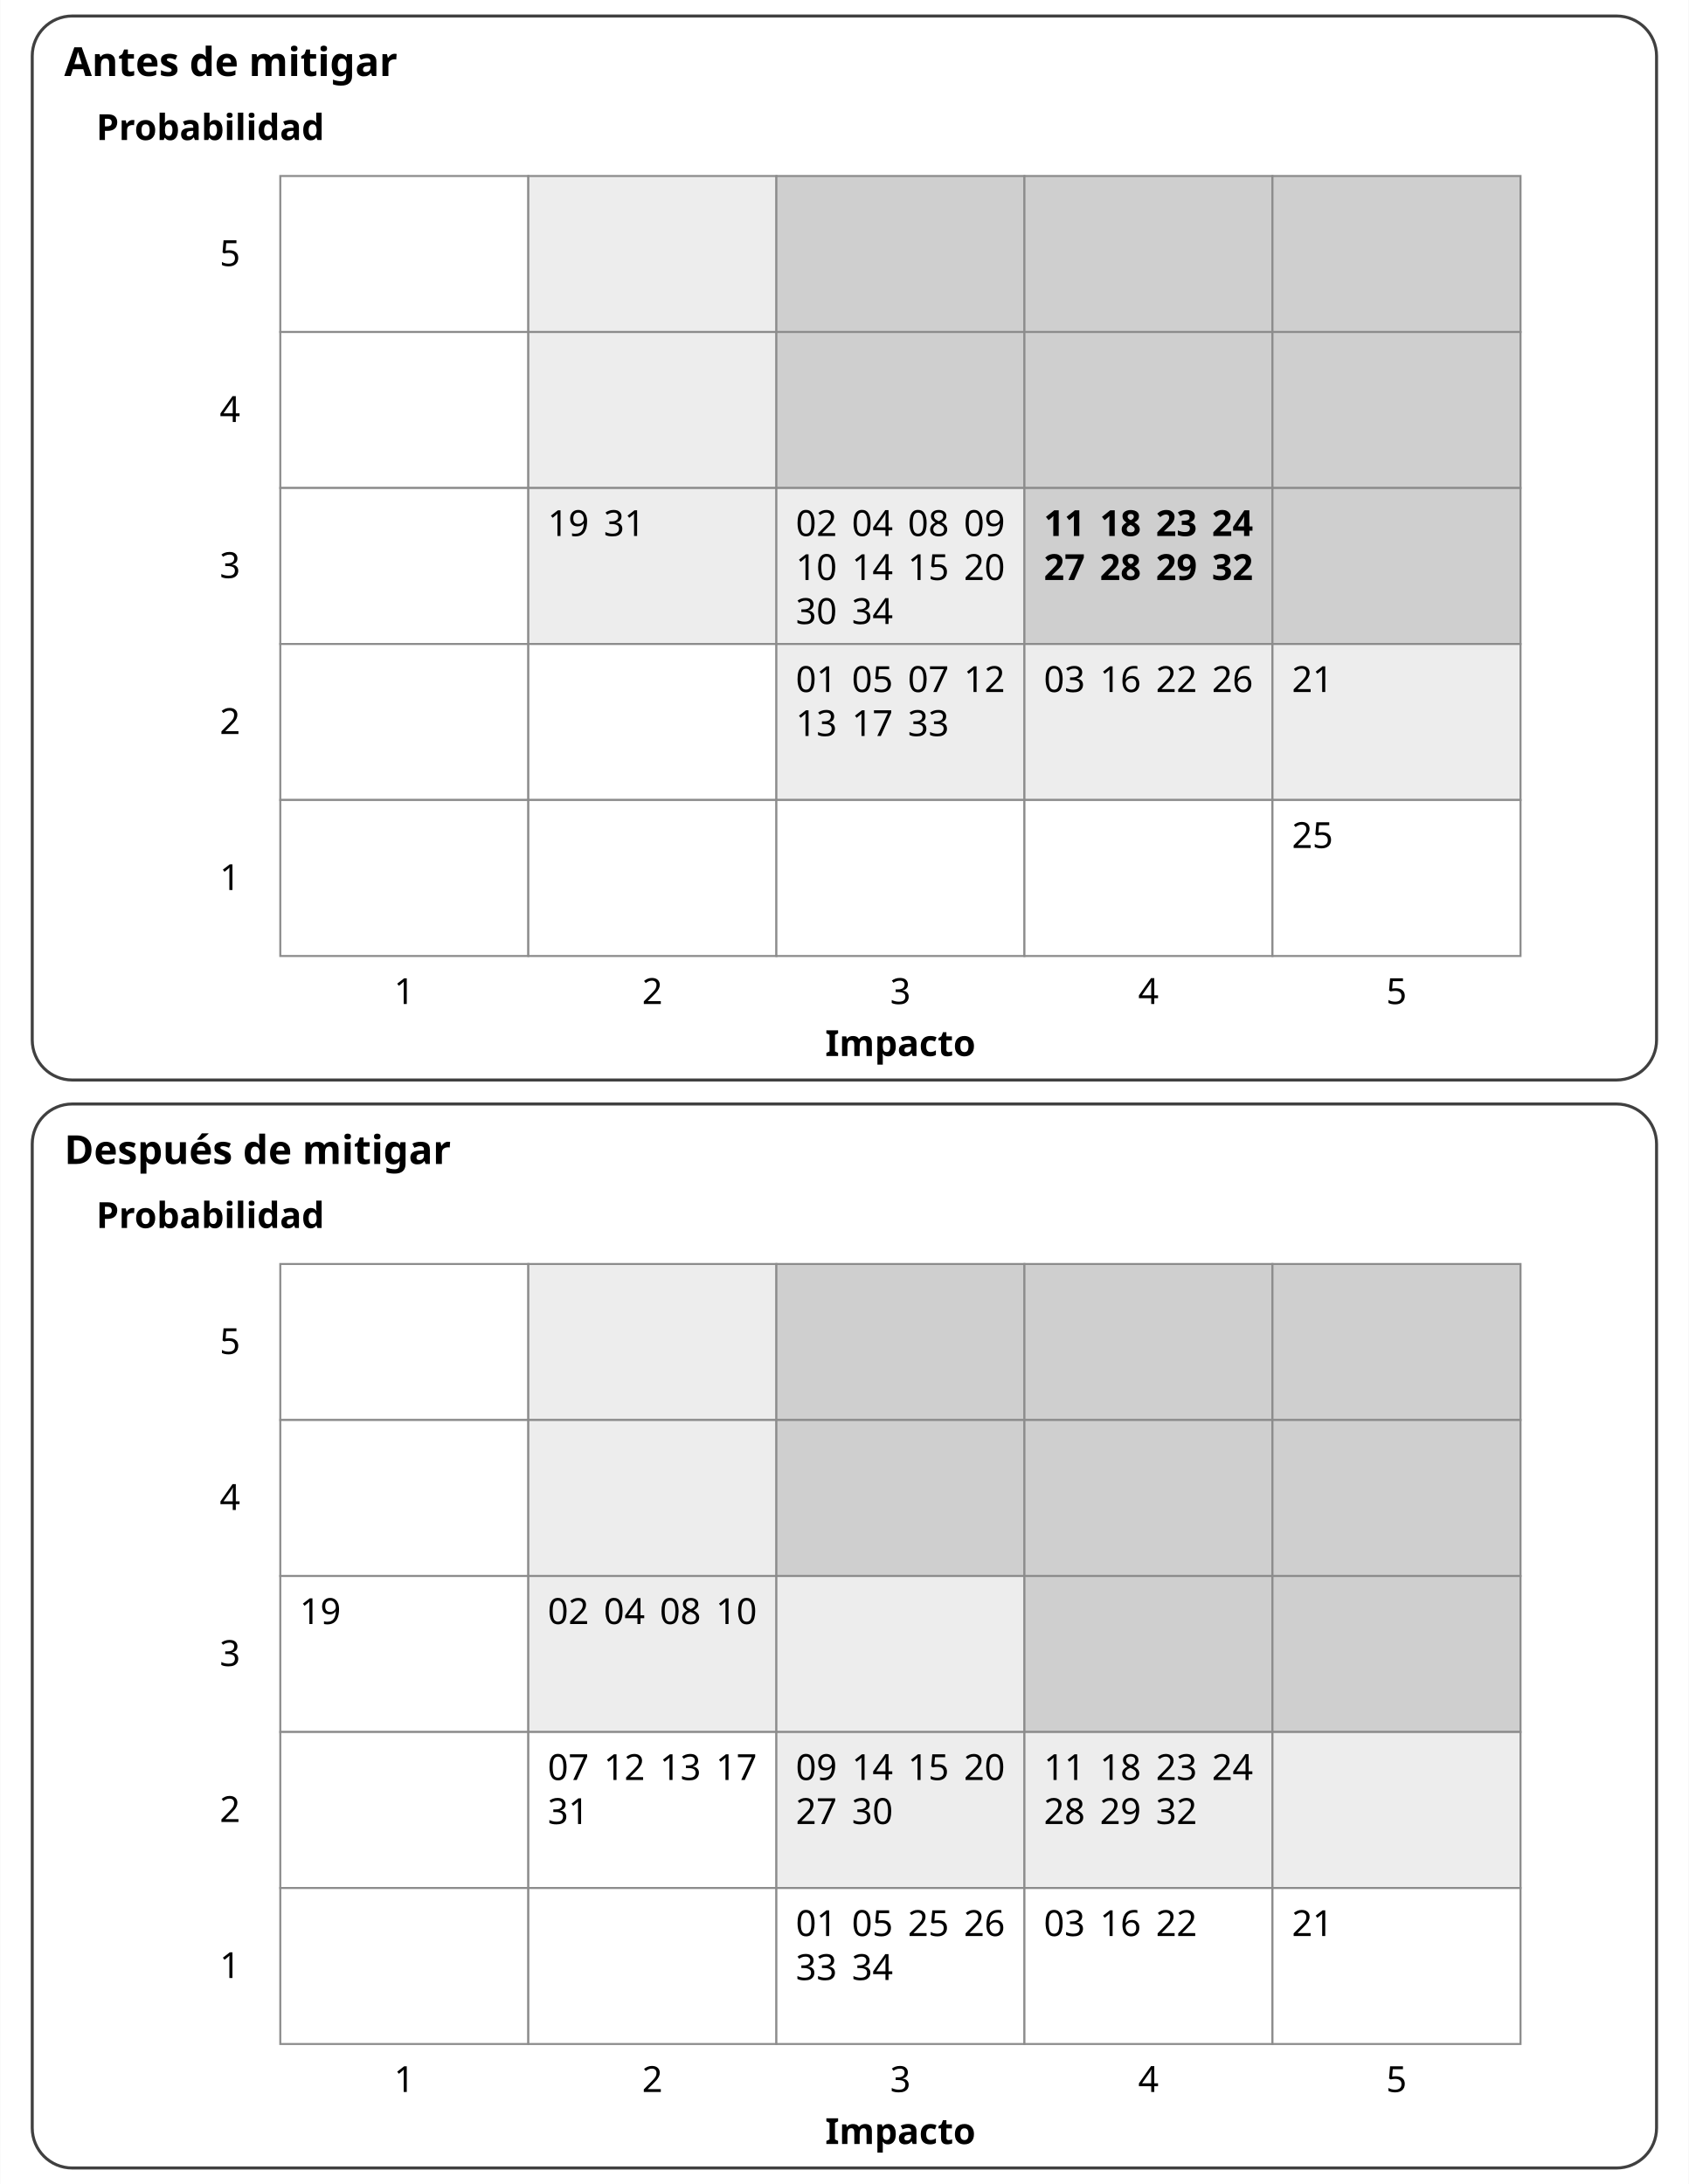
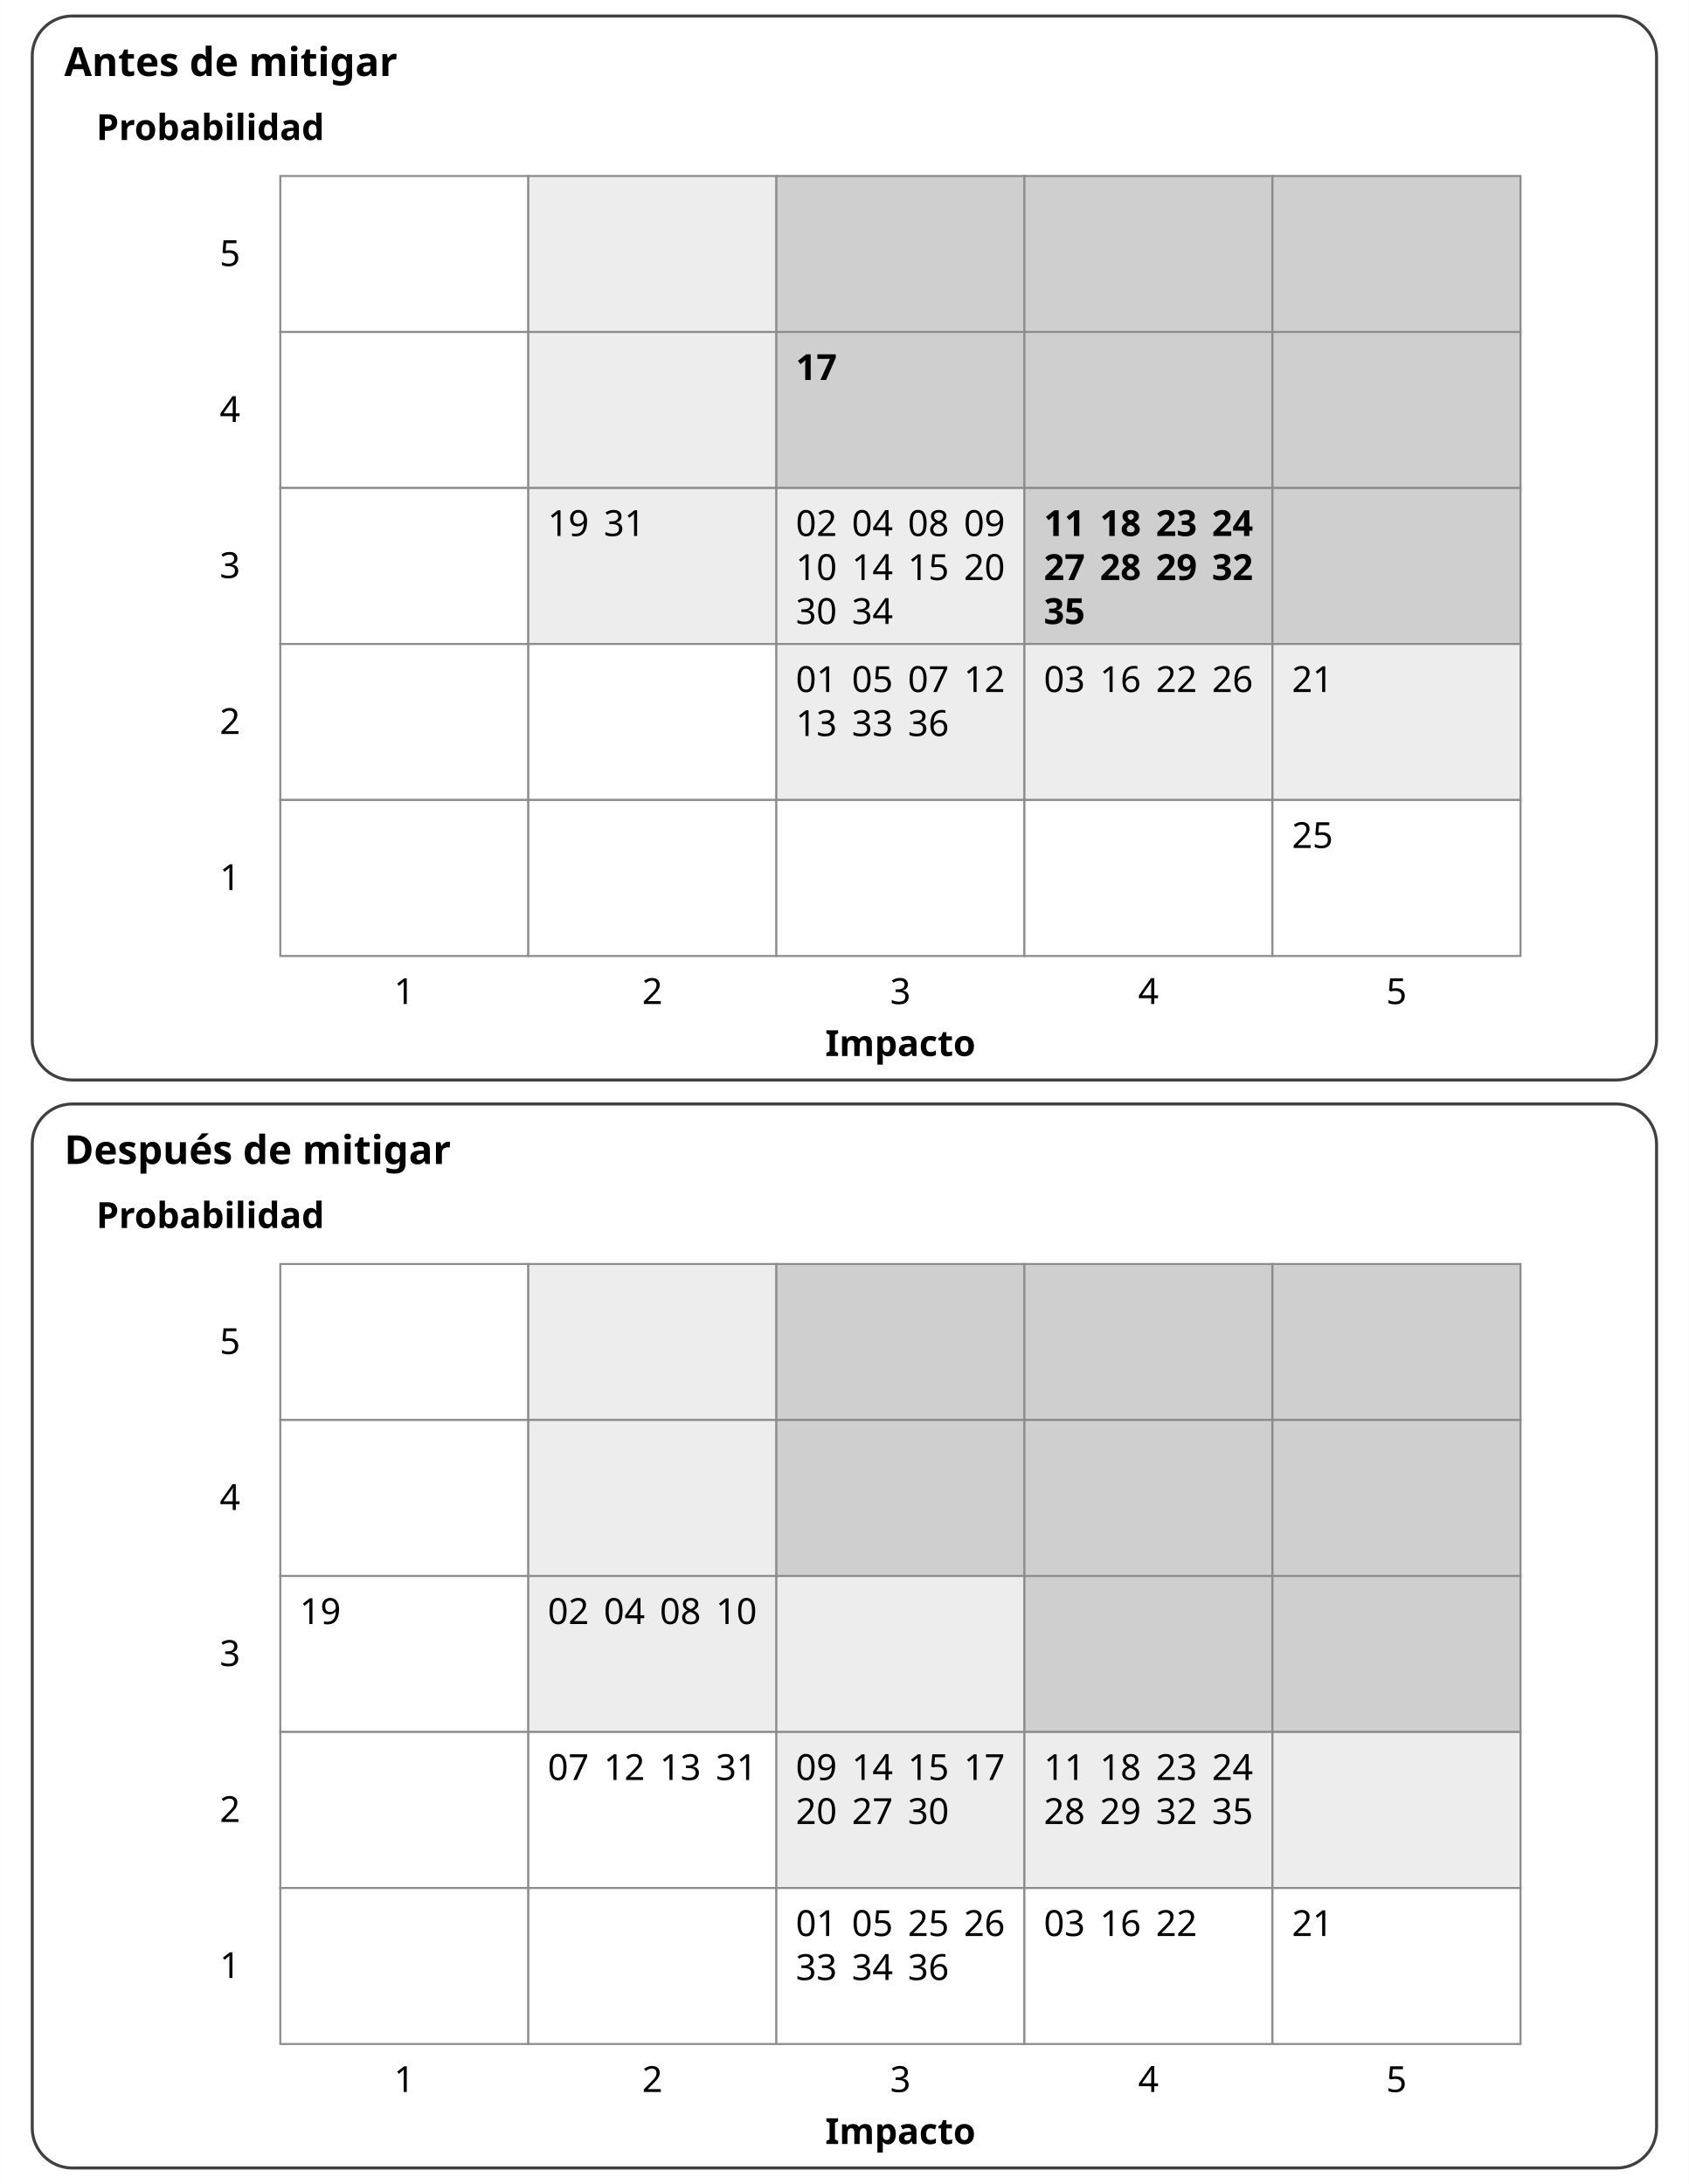
<svg xmlns="http://www.w3.org/2000/svg" width="148.9mm" height="192.6mm" viewBox="0 0 422 546">
  <defs>
    <marker id="fin-n" viewBox="0 0 10 10" refX="9.5" refY="5" markerWidth="5.5" markerHeight="5.5" markerUnits="userSpaceOnUse" orient="auto">
      <path d="M0,0.8 L10,5 L0,9.2 z" fill="#2B2B2B" />
    </marker>
    <marker id="ini-n" viewBox="0 0 10 10" refX="0.5" refY="5" markerWidth="5.5" markerHeight="5.5" markerUnits="userSpaceOnUse" orient="auto">
      <path d="M10,0.8 L0,5 L10,9.2 z" fill="#2B2B2B" />
    </marker>
    <marker id="fin-r" viewBox="0 0 10 10" refX="9.5" refY="5" markerWidth="5.5" markerHeight="5.5" markerUnits="userSpaceOnUse" orient="auto">
      <path d="M0,0.8 L10,5 L0,9.2 z" fill="#C0392B" />
    </marker>
    <marker id="ini-r" viewBox="0 0 10 10" refX="0.5" refY="5" markerWidth="5.5" markerHeight="5.5" markerUnits="userSpaceOnUse" orient="auto">
      <path d="M10,0.8 L0,5 L10,9.2 z" fill="#C0392B" />
    </marker>
  </defs>
  <rect x="0" y="0" width="422" height="546" fill="#FFFFFF" />
  <g id="grupos">
    <rect x="8.00" y="4.00" width="406.00" height="266.00" rx="10" fill="#FFFFFF" stroke="#404040" stroke-width="0.75" />
    <rect x="70.00" y="44.00" width="62.00" height="39.00" rx="0" fill="#FFFFFF" stroke="#8C8C8C" stroke-width="0.5" />
    <rect x="132.00" y="44.00" width="62.00" height="39.00" rx="0" fill="#EDEDED" stroke="#8C8C8C" stroke-width="0.5" />
    <rect x="194.00" y="44.00" width="62.00" height="39.00" rx="0" fill="#CFCFCF" stroke="#8C8C8C" stroke-width="0.5" />
    <rect x="256.00" y="44.00" width="62.00" height="39.00" rx="0" fill="#CFCFCF" stroke="#8C8C8C" stroke-width="0.5" />
    <rect x="318.00" y="44.00" width="62.00" height="39.00" rx="0" fill="#CFCFCF" stroke="#8C8C8C" stroke-width="0.5" />
    <rect x="70.00" y="83.00" width="62.00" height="39.00" rx="0" fill="#FFFFFF" stroke="#8C8C8C" stroke-width="0.5" />
    <rect x="132.00" y="83.00" width="62.00" height="39.00" rx="0" fill="#EDEDED" stroke="#8C8C8C" stroke-width="0.5" />
    <rect x="194.00" y="83.00" width="62.00" height="39.00" rx="0" fill="#CFCFCF" stroke="#8C8C8C" stroke-width="0.5" />
    <rect x="256.00" y="83.00" width="62.00" height="39.00" rx="0" fill="#CFCFCF" stroke="#8C8C8C" stroke-width="0.5" />
    <rect x="318.00" y="83.00" width="62.00" height="39.00" rx="0" fill="#CFCFCF" stroke="#8C8C8C" stroke-width="0.5" />
    <rect x="70.00" y="122.00" width="62.00" height="39.00" rx="0" fill="#FFFFFF" stroke="#8C8C8C" stroke-width="0.5" />
    <rect x="132.00" y="122.00" width="62.00" height="39.00" rx="0" fill="#EDEDED" stroke="#8C8C8C" stroke-width="0.5" />
    <rect x="194.00" y="122.00" width="62.00" height="39.00" rx="0" fill="#EDEDED" stroke="#8C8C8C" stroke-width="0.5" />
    <rect x="256.00" y="122.00" width="62.00" height="39.00" rx="0" fill="#CFCFCF" stroke="#8C8C8C" stroke-width="0.5" />
    <rect x="318.00" y="122.00" width="62.00" height="39.00" rx="0" fill="#CFCFCF" stroke="#8C8C8C" stroke-width="0.5" />
    <rect x="70.00" y="161.00" width="62.00" height="39.00" rx="0" fill="#FFFFFF" stroke="#8C8C8C" stroke-width="0.5" />
    <rect x="132.00" y="161.00" width="62.00" height="39.00" rx="0" fill="#FFFFFF" stroke="#8C8C8C" stroke-width="0.5" />
    <rect x="194.00" y="161.00" width="62.00" height="39.00" rx="0" fill="#EDEDED" stroke="#8C8C8C" stroke-width="0.5" />
    <rect x="256.00" y="161.00" width="62.00" height="39.00" rx="0" fill="#EDEDED" stroke="#8C8C8C" stroke-width="0.5" />
    <rect x="318.00" y="161.00" width="62.00" height="39.00" rx="0" fill="#EDEDED" stroke="#8C8C8C" stroke-width="0.5" />
    <rect x="70.00" y="200.00" width="62.00" height="39.00" rx="0" fill="#FFFFFF" stroke="#8C8C8C" stroke-width="0.5" />
    <rect x="132.00" y="200.00" width="62.00" height="39.00" rx="0" fill="#FFFFFF" stroke="#8C8C8C" stroke-width="0.5" />
    <rect x="194.00" y="200.00" width="62.00" height="39.00" rx="0" fill="#FFFFFF" stroke="#8C8C8C" stroke-width="0.5" />
    <rect x="256.00" y="200.00" width="62.00" height="39.00" rx="0" fill="#FFFFFF" stroke="#8C8C8C" stroke-width="0.5" />
    <rect x="318.00" y="200.00" width="62.00" height="39.00" rx="0" fill="#FFFFFF" stroke="#8C8C8C" stroke-width="0.5" />
    <rect x="8.00" y="276.00" width="406.00" height="266.00" rx="10" fill="#FFFFFF" stroke="#404040" stroke-width="0.75" />
    <rect x="70.00" y="316.00" width="62.00" height="39.00" rx="0" fill="#FFFFFF" stroke="#8C8C8C" stroke-width="0.5" />
    <rect x="132.00" y="316.00" width="62.00" height="39.00" rx="0" fill="#EDEDED" stroke="#8C8C8C" stroke-width="0.5" />
    <rect x="194.00" y="316.00" width="62.00" height="39.00" rx="0" fill="#CFCFCF" stroke="#8C8C8C" stroke-width="0.5" />
    <rect x="256.00" y="316.00" width="62.00" height="39.00" rx="0" fill="#CFCFCF" stroke="#8C8C8C" stroke-width="0.5" />
    <rect x="318.00" y="316.00" width="62.00" height="39.00" rx="0" fill="#CFCFCF" stroke="#8C8C8C" stroke-width="0.5" />
    <rect x="70.00" y="355.00" width="62.00" height="39.00" rx="0" fill="#FFFFFF" stroke="#8C8C8C" stroke-width="0.5" />
    <rect x="132.00" y="355.00" width="62.00" height="39.00" rx="0" fill="#EDEDED" stroke="#8C8C8C" stroke-width="0.5" />
    <rect x="194.00" y="355.00" width="62.00" height="39.00" rx="0" fill="#CFCFCF" stroke="#8C8C8C" stroke-width="0.5" />
    <rect x="256.00" y="355.00" width="62.00" height="39.00" rx="0" fill="#CFCFCF" stroke="#8C8C8C" stroke-width="0.5" />
    <rect x="318.00" y="355.00" width="62.00" height="39.00" rx="0" fill="#CFCFCF" stroke="#8C8C8C" stroke-width="0.5" />
    <rect x="70.00" y="394.00" width="62.00" height="39.00" rx="0" fill="#FFFFFF" stroke="#8C8C8C" stroke-width="0.5" />
    <rect x="132.00" y="394.00" width="62.00" height="39.00" rx="0" fill="#EDEDED" stroke="#8C8C8C" stroke-width="0.5" />
    <rect x="194.00" y="394.00" width="62.00" height="39.00" rx="0" fill="#EDEDED" stroke="#8C8C8C" stroke-width="0.5" />
    <rect x="256.00" y="394.00" width="62.00" height="39.00" rx="0" fill="#CFCFCF" stroke="#8C8C8C" stroke-width="0.5" />
    <rect x="318.00" y="394.00" width="62.00" height="39.00" rx="0" fill="#CFCFCF" stroke="#8C8C8C" stroke-width="0.5" />
    <rect x="70.00" y="433.00" width="62.00" height="39.00" rx="0" fill="#FFFFFF" stroke="#8C8C8C" stroke-width="0.5" />
    <rect x="132.00" y="433.00" width="62.00" height="39.00" rx="0" fill="#FFFFFF" stroke="#8C8C8C" stroke-width="0.5" />
    <rect x="194.00" y="433.00" width="62.00" height="39.00" rx="0" fill="#EDEDED" stroke="#8C8C8C" stroke-width="0.5" />
    <rect x="256.00" y="433.00" width="62.00" height="39.00" rx="0" fill="#EDEDED" stroke="#8C8C8C" stroke-width="0.5" />
    <rect x="318.00" y="433.00" width="62.00" height="39.00" rx="0" fill="#EDEDED" stroke="#8C8C8C" stroke-width="0.5" />
    <rect x="70.00" y="472.00" width="62.00" height="39.00" rx="0" fill="#FFFFFF" stroke="#8C8C8C" stroke-width="0.5" />
    <rect x="132.00" y="472.00" width="62.00" height="39.00" rx="0" fill="#FFFFFF" stroke="#8C8C8C" stroke-width="0.5" />
    <rect x="194.00" y="472.00" width="62.00" height="39.00" rx="0" fill="#FFFFFF" stroke="#8C8C8C" stroke-width="0.5" />
    <rect x="256.00" y="472.00" width="62.00" height="39.00" rx="0" fill="#FFFFFF" stroke="#8C8C8C" stroke-width="0.5" />
    <rect x="318.00" y="472.00" width="62.00" height="39.00" rx="0" fill="#FFFFFF" stroke="#8C8C8C" stroke-width="0.5" />
  </g>
  <g id="flechas">
</g>
  <g id="iconos">
</g>
  <g id="textos">
    <text x="16.00" y="19.00" font-size="10" font-family="IBM Plex Sans" font-weight="600" text-anchor="start" fill="#000000">Antes de mitigar</text>
    <text x="24.00" y="35.00" font-size="9" font-family="IBM Plex Sans" font-weight="600" text-anchor="start" fill="#000000">Probabilidad</text>
    <text x="60.00" y="66.50" font-size="9" font-family="IBM Plex Sans" text-anchor="end" fill="#000000">5</text>
    <text x="60.00" y="105.50" font-size="9" font-family="IBM Plex Sans" text-anchor="end" fill="#000000">4</text>
+     <text x="204.00" y="95.00" font-size="9" font-family="IBM Plex Sans" font-weight="600" text-anchor="middle" fill="#000000">17</text>
    <text x="60.00" y="144.50" font-size="9" font-family="IBM Plex Sans" text-anchor="end" fill="#000000">3</text>
    <text x="142.00" y="134.00" font-size="9" font-family="IBM Plex Sans" text-anchor="middle" fill="#000000">19</text>
    <text x="156.00" y="134.00" font-size="9" font-family="IBM Plex Sans" text-anchor="middle" fill="#000000">31</text>
    <text x="204.00" y="134.00" font-size="9" font-family="IBM Plex Sans" text-anchor="middle" fill="#000000">02</text>
    <text x="218.00" y="134.00" font-size="9" font-family="IBM Plex Sans" text-anchor="middle" fill="#000000">04</text>
    <text x="232.00" y="134.00" font-size="9" font-family="IBM Plex Sans" text-anchor="middle" fill="#000000">08</text>
    <text x="246.00" y="134.00" font-size="9" font-family="IBM Plex Sans" text-anchor="middle" fill="#000000">09</text>
    <text x="204.00" y="145.00" font-size="9" font-family="IBM Plex Sans" text-anchor="middle" fill="#000000">10</text>
    <text x="218.00" y="145.00" font-size="9" font-family="IBM Plex Sans" text-anchor="middle" fill="#000000">14</text>
    <text x="232.00" y="145.00" font-size="9" font-family="IBM Plex Sans" text-anchor="middle" fill="#000000">15</text>
    <text x="246.00" y="145.00" font-size="9" font-family="IBM Plex Sans" text-anchor="middle" fill="#000000">20</text>
    <text x="204.00" y="156.00" font-size="9" font-family="IBM Plex Sans" text-anchor="middle" fill="#000000">30</text>
    <text x="218.00" y="156.00" font-size="9" font-family="IBM Plex Sans" text-anchor="middle" fill="#000000">34</text>
    <text x="266.00" y="134.00" font-size="9" font-family="IBM Plex Sans" font-weight="600" text-anchor="middle" fill="#000000">11</text>
    <text x="280.00" y="134.00" font-size="9" font-family="IBM Plex Sans" font-weight="600" text-anchor="middle" fill="#000000">18</text>
    <text x="294.00" y="134.00" font-size="9" font-family="IBM Plex Sans" font-weight="600" text-anchor="middle" fill="#000000">23</text>
    <text x="308.00" y="134.00" font-size="9" font-family="IBM Plex Sans" font-weight="600" text-anchor="middle" fill="#000000">24</text>
    <text x="266.00" y="145.00" font-size="9" font-family="IBM Plex Sans" font-weight="600" text-anchor="middle" fill="#000000">27</text>
    <text x="280.00" y="145.00" font-size="9" font-family="IBM Plex Sans" font-weight="600" text-anchor="middle" fill="#000000">28</text>
    <text x="294.00" y="145.00" font-size="9" font-family="IBM Plex Sans" font-weight="600" text-anchor="middle" fill="#000000">29</text>
    <text x="308.00" y="145.00" font-size="9" font-family="IBM Plex Sans" font-weight="600" text-anchor="middle" fill="#000000">32</text>
+     <text x="266.00" y="156.00" font-size="9" font-family="IBM Plex Sans" font-weight="600" text-anchor="middle" fill="#000000">35</text>
    <text x="60.00" y="183.50" font-size="9" font-family="IBM Plex Sans" text-anchor="end" fill="#000000">2</text>
    <text x="204.00" y="173.00" font-size="9" font-family="IBM Plex Sans" text-anchor="middle" fill="#000000">01</text>
    <text x="218.00" y="173.00" font-size="9" font-family="IBM Plex Sans" text-anchor="middle" fill="#000000">05</text>
    <text x="232.00" y="173.00" font-size="9" font-family="IBM Plex Sans" text-anchor="middle" fill="#000000">07</text>
    <text x="246.00" y="173.00" font-size="9" font-family="IBM Plex Sans" text-anchor="middle" fill="#000000">12</text>
    <text x="204.00" y="184.00" font-size="9" font-family="IBM Plex Sans" text-anchor="middle" fill="#000000">13</text>
-     <text x="218.00" y="184.00" font-size="9" font-family="IBM Plex Sans" text-anchor="middle" fill="#000000">17</text>
-     <text x="232.00" y="184.00" font-size="9" font-family="IBM Plex Sans" text-anchor="middle" fill="#000000">33</text>
+     <text x="218.00" y="184.00" font-size="9" font-family="IBM Plex Sans" text-anchor="middle" fill="#000000">33</text>
+     <text x="232.00" y="184.00" font-size="9" font-family="IBM Plex Sans" text-anchor="middle" fill="#000000">36</text>
    <text x="266.00" y="173.00" font-size="9" font-family="IBM Plex Sans" text-anchor="middle" fill="#000000">03</text>
    <text x="280.00" y="173.00" font-size="9" font-family="IBM Plex Sans" text-anchor="middle" fill="#000000">16</text>
    <text x="294.00" y="173.00" font-size="9" font-family="IBM Plex Sans" text-anchor="middle" fill="#000000">22</text>
    <text x="308.00" y="173.00" font-size="9" font-family="IBM Plex Sans" text-anchor="middle" fill="#000000">26</text>
    <text x="328.00" y="173.00" font-size="9" font-family="IBM Plex Sans" text-anchor="middle" fill="#000000">21</text>
    <text x="60.00" y="222.50" font-size="9" font-family="IBM Plex Sans" text-anchor="end" fill="#000000">1</text>
    <text x="328.00" y="212.00" font-size="9" font-family="IBM Plex Sans" text-anchor="middle" fill="#000000">25</text>
    <text x="101.00" y="251.00" font-size="9" font-family="IBM Plex Sans" text-anchor="middle" fill="#000000">1</text>
    <text x="163.00" y="251.00" font-size="9" font-family="IBM Plex Sans" text-anchor="middle" fill="#000000">2</text>
    <text x="225.00" y="251.00" font-size="9" font-family="IBM Plex Sans" text-anchor="middle" fill="#000000">3</text>
    <text x="287.00" y="251.00" font-size="9" font-family="IBM Plex Sans" text-anchor="middle" fill="#000000">4</text>
    <text x="349.00" y="251.00" font-size="9" font-family="IBM Plex Sans" text-anchor="middle" fill="#000000">5</text>
    <text x="225.00" y="264.00" font-size="9" font-family="IBM Plex Sans" font-weight="600" text-anchor="middle" fill="#000000">Impacto</text>
    <text x="16.00" y="291.00" font-size="10" font-family="IBM Plex Sans" font-weight="600" text-anchor="start" fill="#000000">Después de mitigar</text>
    <text x="24.00" y="307.00" font-size="9" font-family="IBM Plex Sans" font-weight="600" text-anchor="start" fill="#000000">Probabilidad</text>
    <text x="60.00" y="338.50" font-size="9" font-family="IBM Plex Sans" text-anchor="end" fill="#000000">5</text>
    <text x="60.00" y="377.50" font-size="9" font-family="IBM Plex Sans" text-anchor="end" fill="#000000">4</text>
    <text x="60.00" y="416.50" font-size="9" font-family="IBM Plex Sans" text-anchor="end" fill="#000000">3</text>
    <text x="80.00" y="406.00" font-size="9" font-family="IBM Plex Sans" text-anchor="middle" fill="#000000">19</text>
    <text x="142.00" y="406.00" font-size="9" font-family="IBM Plex Sans" text-anchor="middle" fill="#000000">02</text>
    <text x="156.00" y="406.00" font-size="9" font-family="IBM Plex Sans" text-anchor="middle" fill="#000000">04</text>
    <text x="170.00" y="406.00" font-size="9" font-family="IBM Plex Sans" text-anchor="middle" fill="#000000">08</text>
    <text x="184.00" y="406.00" font-size="9" font-family="IBM Plex Sans" text-anchor="middle" fill="#000000">10</text>
    <text x="60.00" y="455.50" font-size="9" font-family="IBM Plex Sans" text-anchor="end" fill="#000000">2</text>
    <text x="142.00" y="445.00" font-size="9" font-family="IBM Plex Sans" text-anchor="middle" fill="#000000">07</text>
    <text x="156.00" y="445.00" font-size="9" font-family="IBM Plex Sans" text-anchor="middle" fill="#000000">12</text>
    <text x="170.00" y="445.00" font-size="9" font-family="IBM Plex Sans" text-anchor="middle" fill="#000000">13</text>
-     <text x="184.00" y="445.00" font-size="9" font-family="IBM Plex Sans" text-anchor="middle" fill="#000000">17</text>
-     <text x="142.00" y="456.00" font-size="9" font-family="IBM Plex Sans" text-anchor="middle" fill="#000000">31</text>
+     <text x="184.00" y="445.00" font-size="9" font-family="IBM Plex Sans" text-anchor="middle" fill="#000000">31</text>
    <text x="204.00" y="445.00" font-size="9" font-family="IBM Plex Sans" text-anchor="middle" fill="#000000">09</text>
    <text x="218.00" y="445.00" font-size="9" font-family="IBM Plex Sans" text-anchor="middle" fill="#000000">14</text>
    <text x="232.00" y="445.00" font-size="9" font-family="IBM Plex Sans" text-anchor="middle" fill="#000000">15</text>
-     <text x="246.00" y="445.00" font-size="9" font-family="IBM Plex Sans" text-anchor="middle" fill="#000000">20</text>
-     <text x="204.00" y="456.00" font-size="9" font-family="IBM Plex Sans" text-anchor="middle" fill="#000000">27</text>
-     <text x="218.00" y="456.00" font-size="9" font-family="IBM Plex Sans" text-anchor="middle" fill="#000000">30</text>
+     <text x="246.00" y="445.00" font-size="9" font-family="IBM Plex Sans" text-anchor="middle" fill="#000000">17</text>
+     <text x="204.00" y="456.00" font-size="9" font-family="IBM Plex Sans" text-anchor="middle" fill="#000000">20</text>
+     <text x="218.00" y="456.00" font-size="9" font-family="IBM Plex Sans" text-anchor="middle" fill="#000000">27</text>
+     <text x="232.00" y="456.00" font-size="9" font-family="IBM Plex Sans" text-anchor="middle" fill="#000000">30</text>
    <text x="266.00" y="445.00" font-size="9" font-family="IBM Plex Sans" text-anchor="middle" fill="#000000">11</text>
    <text x="280.00" y="445.00" font-size="9" font-family="IBM Plex Sans" text-anchor="middle" fill="#000000">18</text>
    <text x="294.00" y="445.00" font-size="9" font-family="IBM Plex Sans" text-anchor="middle" fill="#000000">23</text>
    <text x="308.00" y="445.00" font-size="9" font-family="IBM Plex Sans" text-anchor="middle" fill="#000000">24</text>
    <text x="266.00" y="456.00" font-size="9" font-family="IBM Plex Sans" text-anchor="middle" fill="#000000">28</text>
    <text x="280.00" y="456.00" font-size="9" font-family="IBM Plex Sans" text-anchor="middle" fill="#000000">29</text>
    <text x="294.00" y="456.00" font-size="9" font-family="IBM Plex Sans" text-anchor="middle" fill="#000000">32</text>
+     <text x="308.00" y="456.00" font-size="9" font-family="IBM Plex Sans" text-anchor="middle" fill="#000000">35</text>
    <text x="60.00" y="494.50" font-size="9" font-family="IBM Plex Sans" text-anchor="end" fill="#000000">1</text>
    <text x="204.00" y="484.00" font-size="9" font-family="IBM Plex Sans" text-anchor="middle" fill="#000000">01</text>
    <text x="218.00" y="484.00" font-size="9" font-family="IBM Plex Sans" text-anchor="middle" fill="#000000">05</text>
    <text x="232.00" y="484.00" font-size="9" font-family="IBM Plex Sans" text-anchor="middle" fill="#000000">25</text>
    <text x="246.00" y="484.00" font-size="9" font-family="IBM Plex Sans" text-anchor="middle" fill="#000000">26</text>
    <text x="204.00" y="495.00" font-size="9" font-family="IBM Plex Sans" text-anchor="middle" fill="#000000">33</text>
    <text x="218.00" y="495.00" font-size="9" font-family="IBM Plex Sans" text-anchor="middle" fill="#000000">34</text>
+     <text x="232.00" y="495.00" font-size="9" font-family="IBM Plex Sans" text-anchor="middle" fill="#000000">36</text>
    <text x="266.00" y="484.00" font-size="9" font-family="IBM Plex Sans" text-anchor="middle" fill="#000000">03</text>
    <text x="280.00" y="484.00" font-size="9" font-family="IBM Plex Sans" text-anchor="middle" fill="#000000">16</text>
    <text x="294.00" y="484.00" font-size="9" font-family="IBM Plex Sans" text-anchor="middle" fill="#000000">22</text>
    <text x="328.00" y="484.00" font-size="9" font-family="IBM Plex Sans" text-anchor="middle" fill="#000000">21</text>
    <text x="101.00" y="523.00" font-size="9" font-family="IBM Plex Sans" text-anchor="middle" fill="#000000">1</text>
    <text x="163.00" y="523.00" font-size="9" font-family="IBM Plex Sans" text-anchor="middle" fill="#000000">2</text>
    <text x="225.00" y="523.00" font-size="9" font-family="IBM Plex Sans" text-anchor="middle" fill="#000000">3</text>
    <text x="287.00" y="523.00" font-size="9" font-family="IBM Plex Sans" text-anchor="middle" fill="#000000">4</text>
    <text x="349.00" y="523.00" font-size="9" font-family="IBM Plex Sans" text-anchor="middle" fill="#000000">5</text>
    <text x="225.00" y="536.00" font-size="9" font-family="IBM Plex Sans" font-weight="600" text-anchor="middle" fill="#000000">Impacto</text>
  </g>
</svg>
